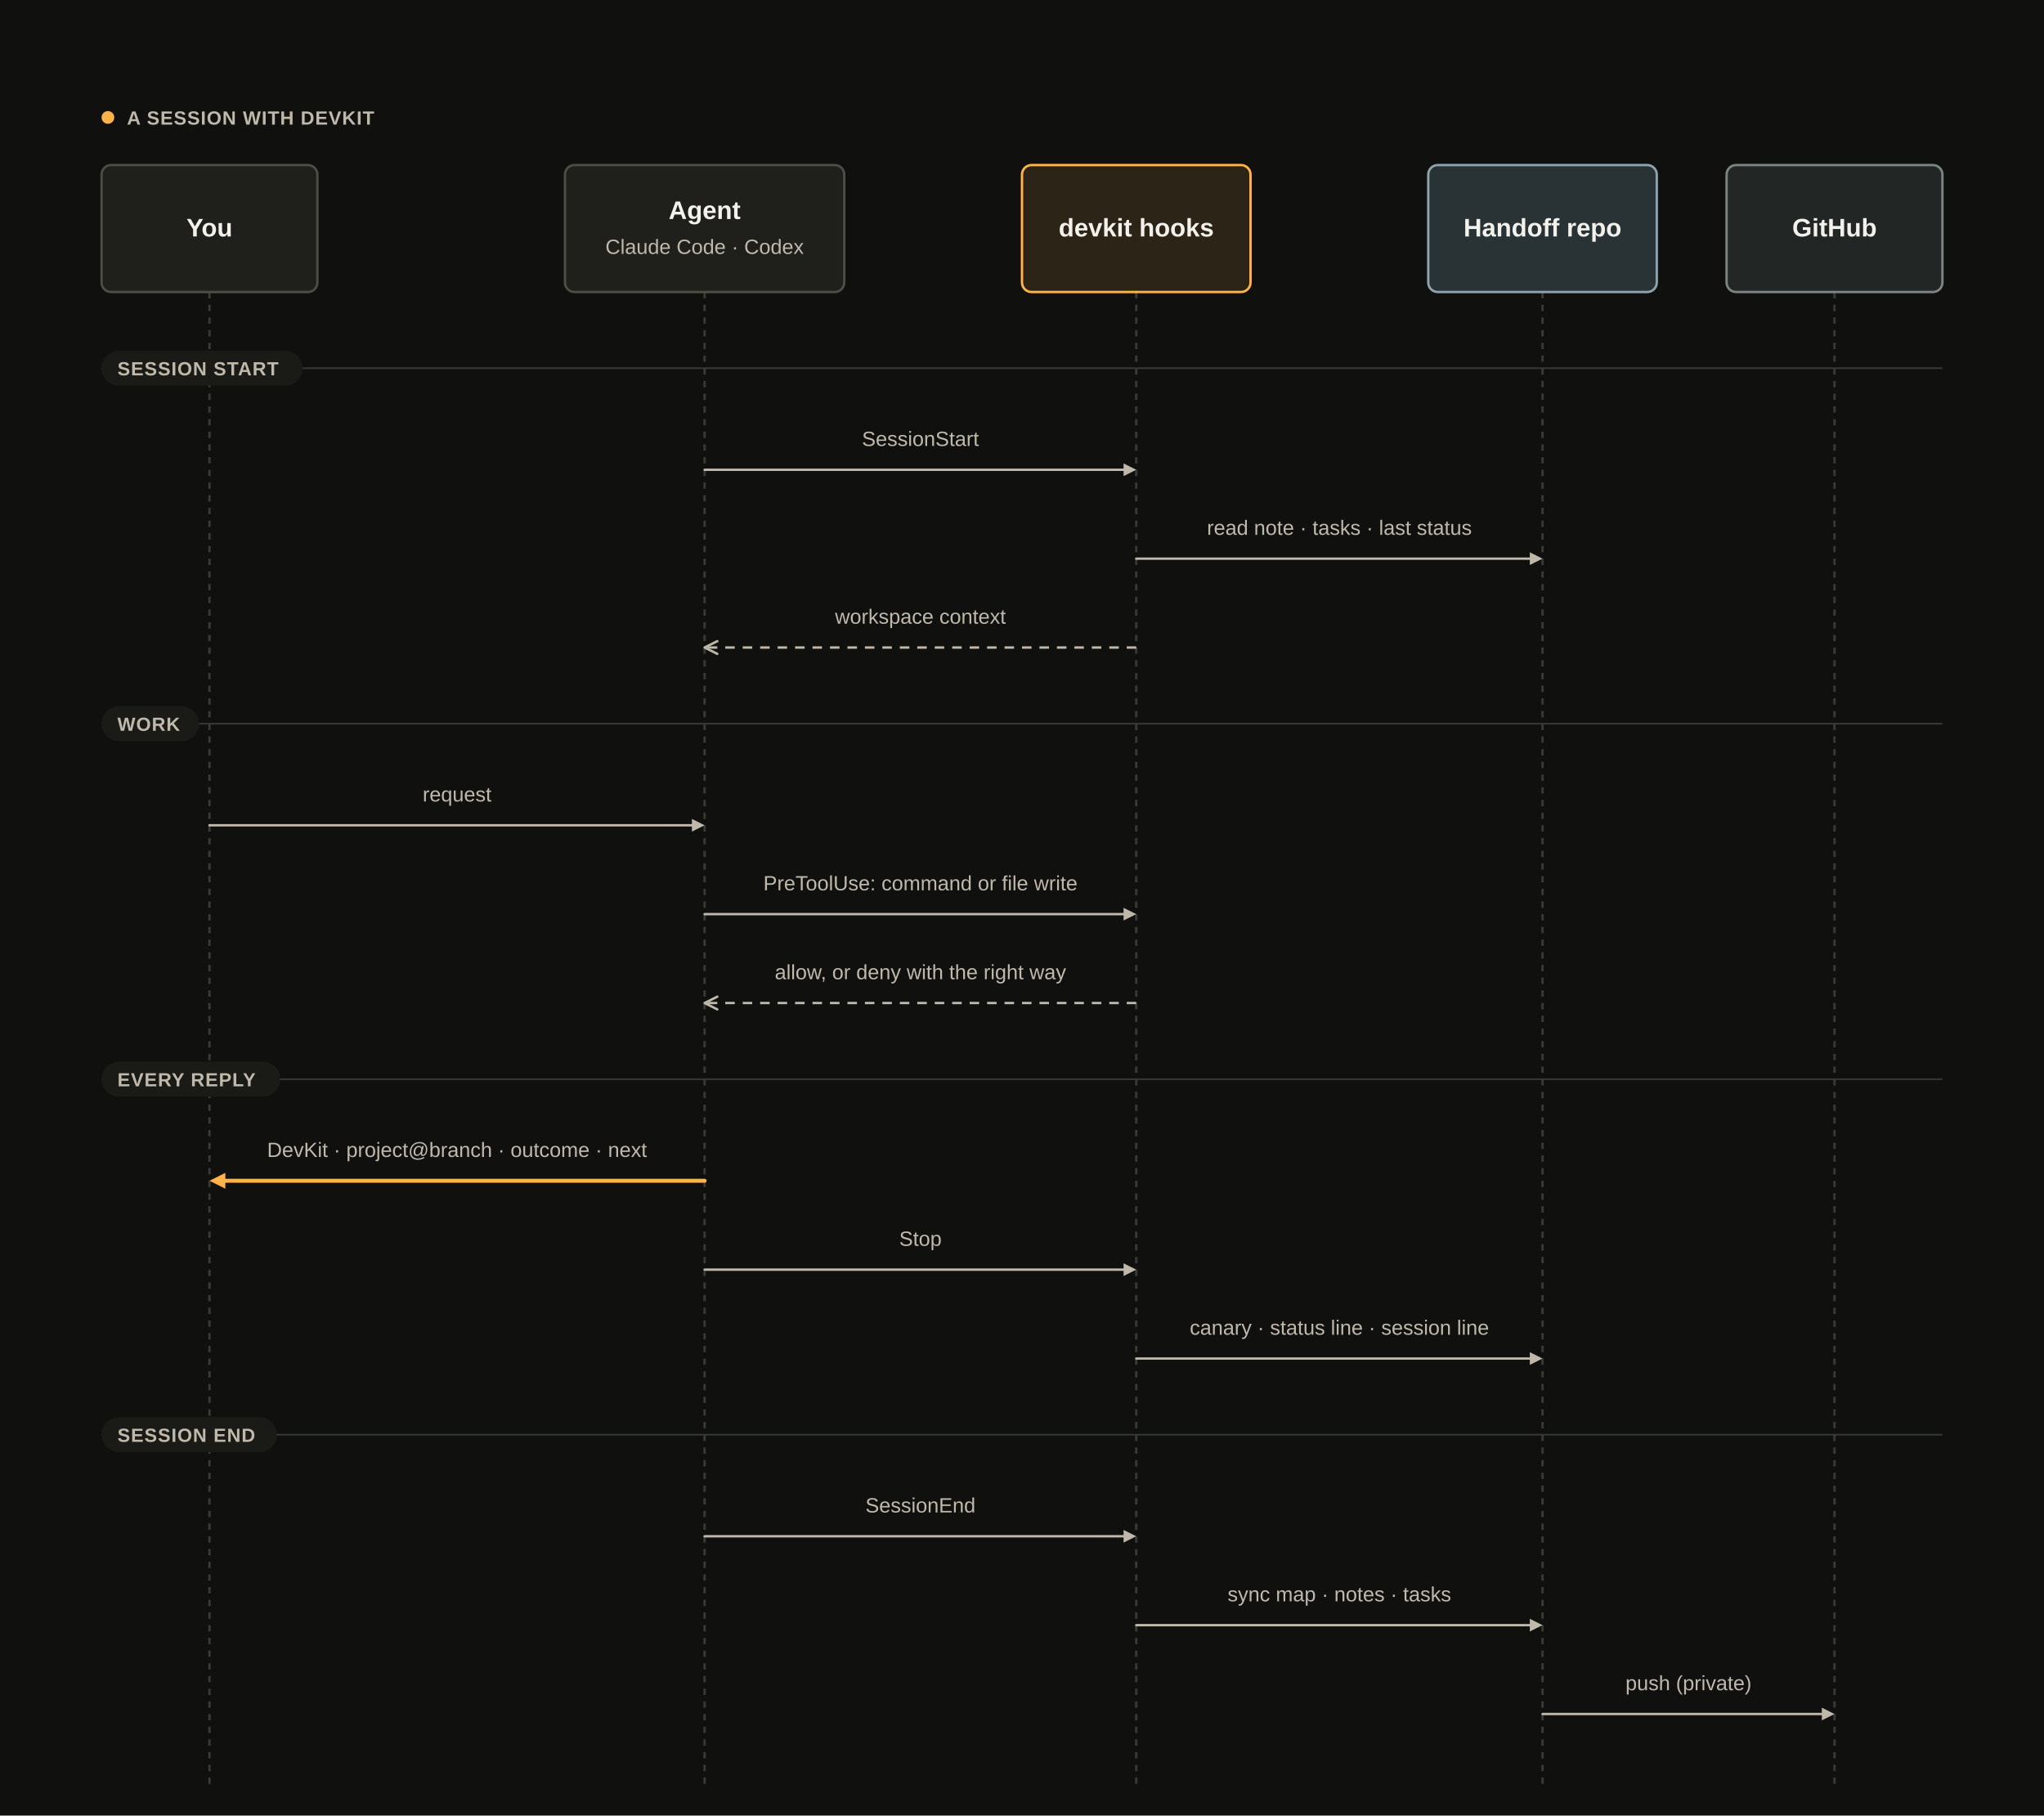
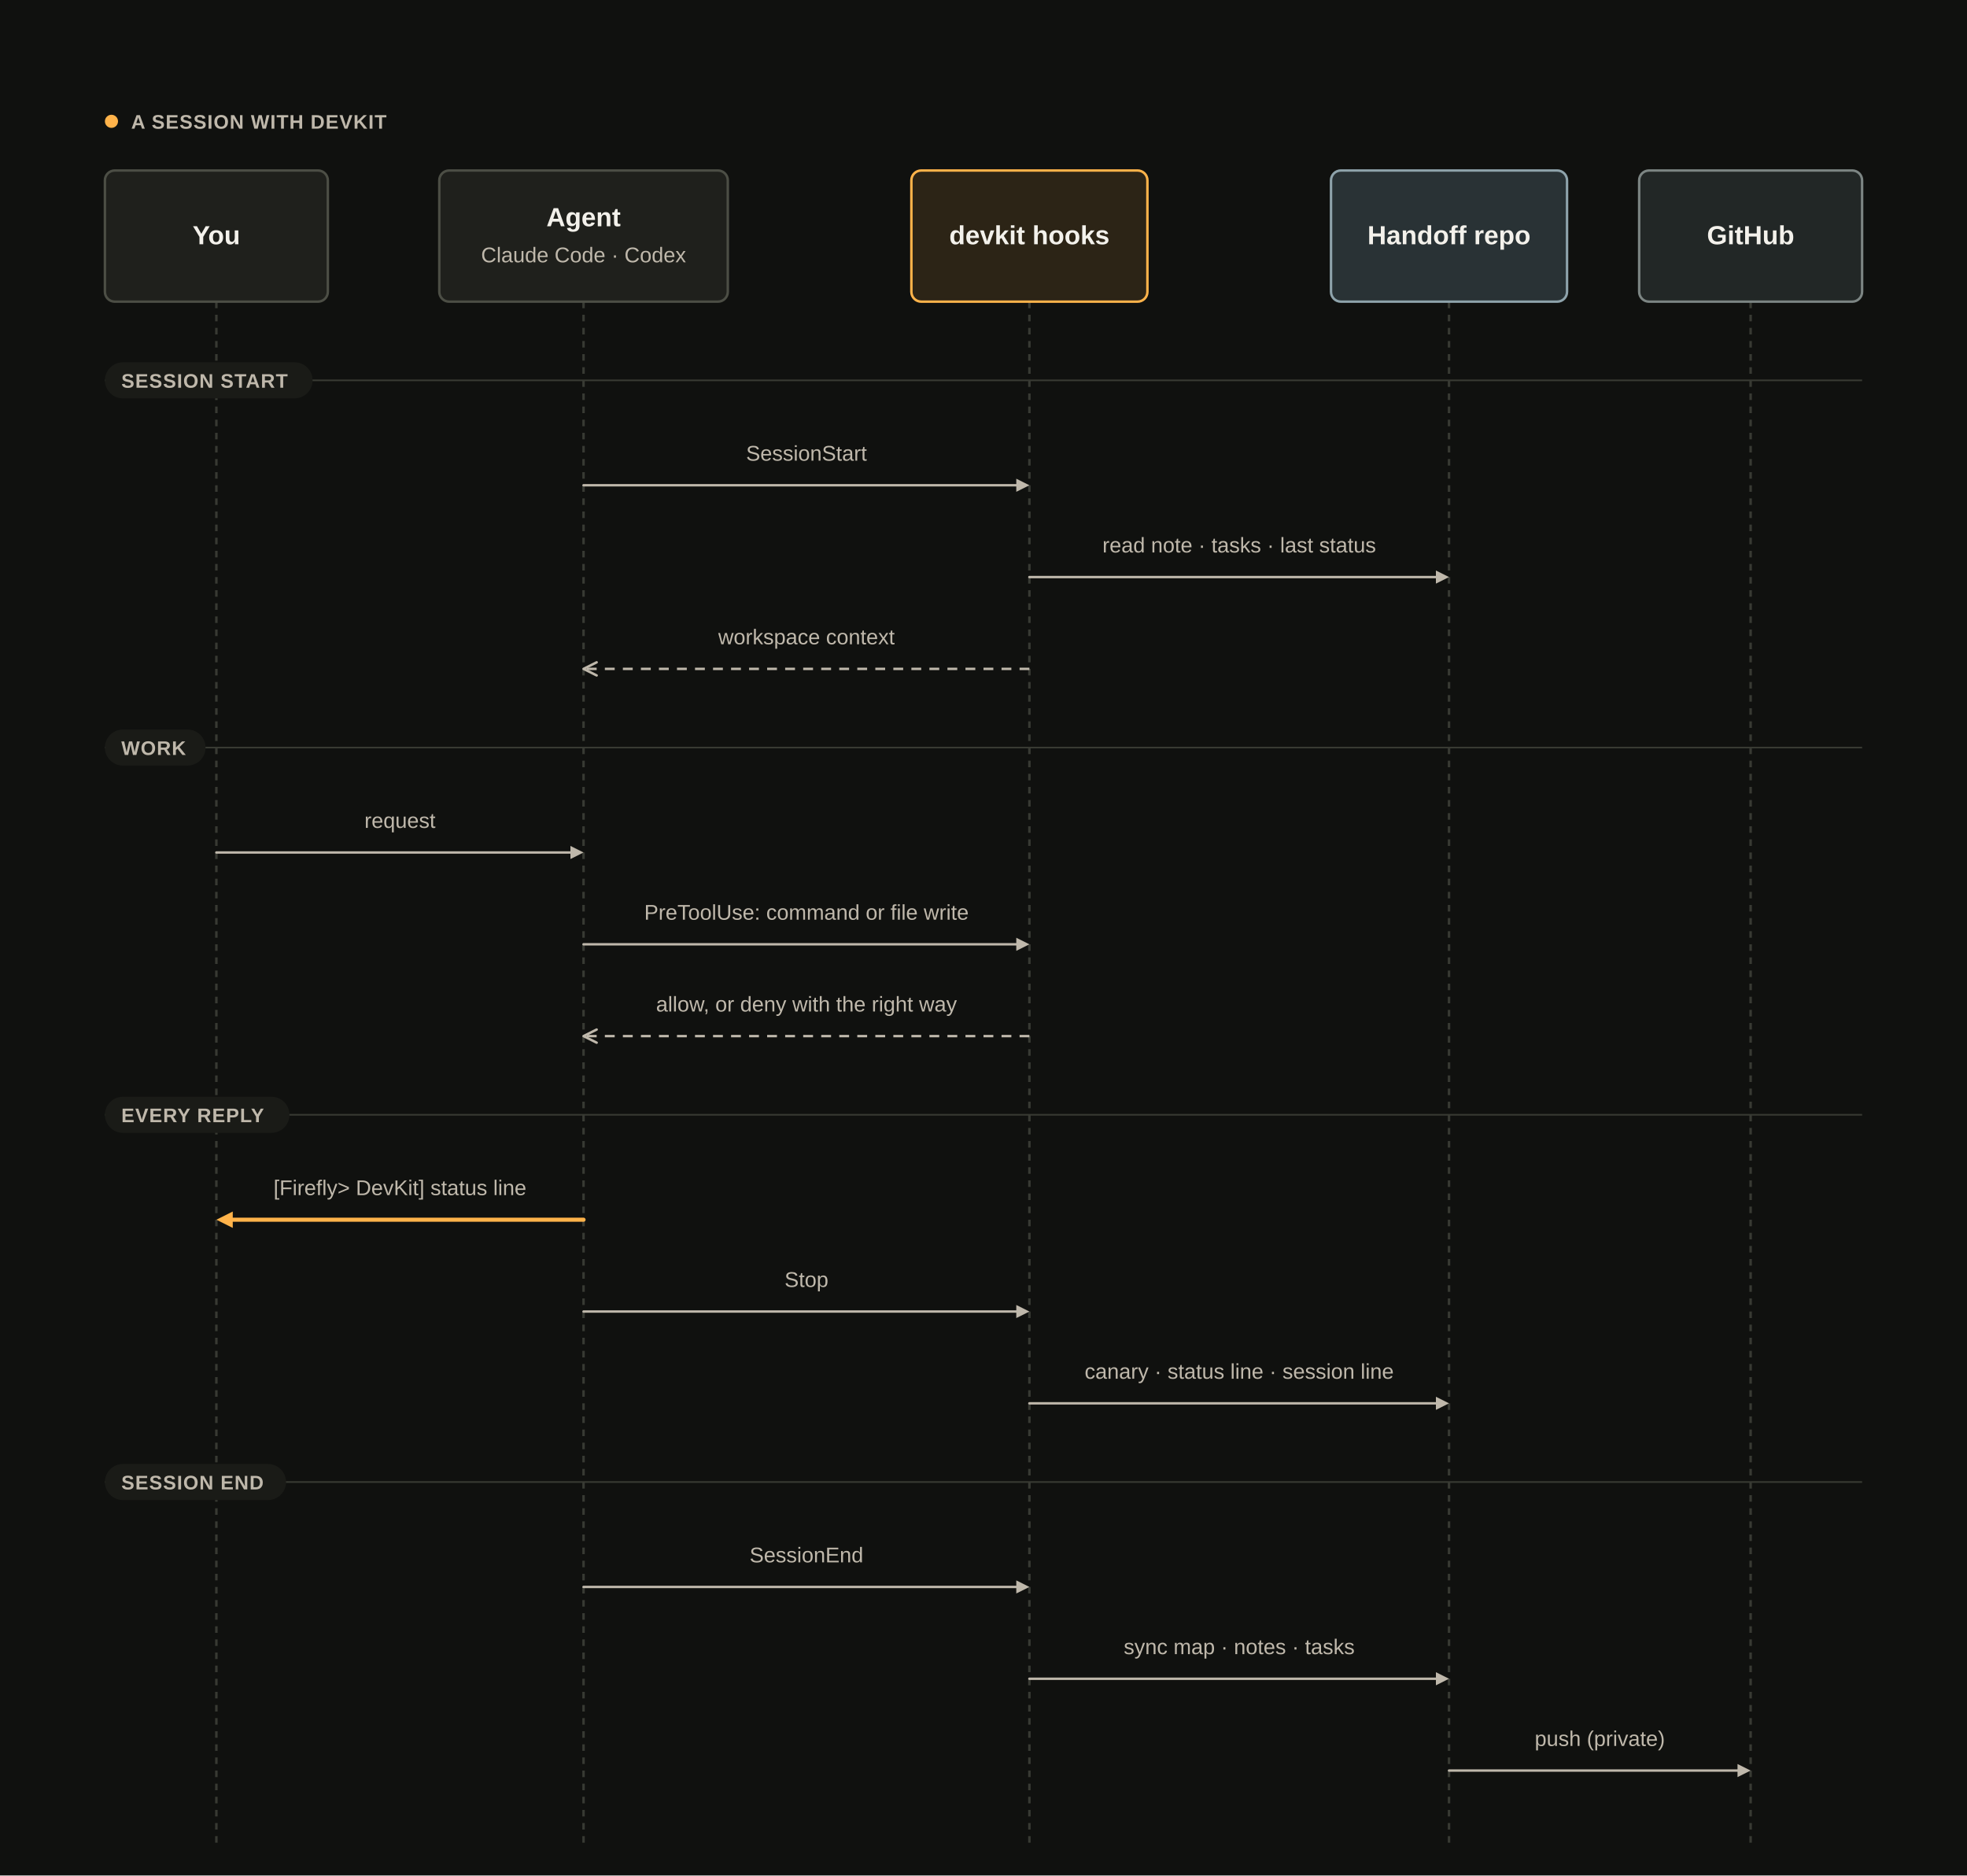
- <svg xmlns="http://www.w3.org/2000/svg" width="1288" height="1144" viewBox="0 0 1288 1144" role="img" aria-labelledby="dk-title dk-desc">
-   <rect width="1288" height="1144" fill="#10110F" />
+ <svg xmlns="http://www.w3.org/2000/svg" width="1200" height="1144" viewBox="0 0 1200 1144" role="img" aria-labelledby="dk-title dk-desc">
+   <rect width="1200" height="1144" fill="#10110F" />
  <g font-family="Manrope, 'Manrope Variable', system-ui, -apple-system, 'Segoe UI', Arial, sans-serif">
    <circle cx="68" cy="74" r="4" fill="#FFB34A" />
    <text x="80" y="78.5" font-size="12" font-weight="600" fill="#BFB8AB" letter-spacing="0.48">A SESSION WITH DEVKIT</text>
    <g transform="translate(132.0,104.0)">
      <line x1="0.0" y1="80.0" x2="0.0" y2="1024.0" stroke="#383A33" stroke-width="1.5" stroke-dasharray="4 4" />
-       <line x1="312.0" y1="80.0" x2="312.0" y2="1024.0" stroke="#383A33" stroke-width="1.5" stroke-dasharray="4 4" />
-       <line x1="584.0" y1="80.0" x2="584.0" y2="1024.0" stroke="#383A33" stroke-width="1.5" stroke-dasharray="4 4" />
-       <line x1="840.0" y1="80.0" x2="840.0" y2="1024.0" stroke="#383A33" stroke-width="1.5" stroke-dasharray="4 4" />
-       <line x1="1024.0" y1="80.0" x2="1024.0" y2="1024.0" stroke="#383A33" stroke-width="1.5" stroke-dasharray="4 4" />
-       <line x1="-68.0" y1="128.0" x2="1092.0" y2="128.0" stroke="#383A33" stroke-width="1" />
-       <line x1="-68.0" y1="352.0" x2="1092.0" y2="352.0" stroke="#383A33" stroke-width="1" />
-       <line x1="-68.0" y1="576.0" x2="1092.0" y2="576.0" stroke="#383A33" stroke-width="1" />
-       <line x1="-68.0" y1="800.0" x2="1092.0" y2="800.0" stroke="#383A33" stroke-width="1" />
+       <line x1="224.0" y1="80.0" x2="224.0" y2="1024.0" stroke="#383A33" stroke-width="1.5" stroke-dasharray="4 4" />
+       <line x1="496.0" y1="80.0" x2="496.0" y2="1024.0" stroke="#383A33" stroke-width="1.5" stroke-dasharray="4 4" />
+       <line x1="752.0" y1="80.0" x2="752.0" y2="1024.0" stroke="#383A33" stroke-width="1.5" stroke-dasharray="4 4" />
+       <line x1="936.0" y1="80.0" x2="936.0" y2="1024.0" stroke="#383A33" stroke-width="1.5" stroke-dasharray="4 4" />
+       <line x1="-68.0" y1="128.0" x2="1004.0" y2="128.0" stroke="#383A33" stroke-width="1" />
+       <line x1="-68.0" y1="352.0" x2="1004.0" y2="352.0" stroke="#383A33" stroke-width="1" />
+       <line x1="-68.0" y1="576.0" x2="1004.0" y2="576.0" stroke="#383A33" stroke-width="1" />
+       <line x1="-68.0" y1="800.0" x2="1004.0" y2="800.0" stroke="#383A33" stroke-width="1" />
      <rect x="-68.0" y="117.0" width="126.7" height="22.0" rx="11" fill="#1A1B17" />
      <text x="-58.0" y="132.5" font-size="12" font-weight="600" fill="#BFB8AB" text-anchor="start" letter-spacing="0.48">SESSION START</text>
-       <path d="M312.0,192.0 L576.5,192.0" fill="none" stroke="#BFB8AB" stroke-width="1.5" stroke-linejoin="round" stroke-linecap="round" />
-       <polygon points="584.0,192.0 576.0,196.0 576.0,188.0" fill="#BFB8AB" />
-       <rect x="401.5" y="162.0" width="93.1" height="22.0" rx="9" fill="#10110F" />
-       <text x="448.0" y="177.0" font-size="13" font-weight="400" fill="#BFB8AB" text-anchor="middle">SessionStart</text>
-       <path d="M584.0,248.0 L832.5,248.0" fill="none" stroke="#BFB8AB" stroke-width="1.5" stroke-linejoin="round" stroke-linecap="round" />
-       <polygon points="840.0,248.0 832.0,252.0 832.0,244.0" fill="#BFB8AB" />
-       <rect x="617.5" y="218.0" width="189.1" height="22.0" rx="9" fill="#10110F" />
-       <text x="712.0" y="233.0" font-size="13" font-weight="400" fill="#BFB8AB" text-anchor="middle">read note · tasks · last status</text>
-       <path d="M584.0,304.0 L312.0,304.0" fill="none" stroke="#BFB8AB" stroke-width="1.5" stroke-linejoin="round" stroke-dasharray="6 5" stroke-linecap="butt" />
-       <polyline points="320.0,300.0 312.0,304.0 320.0,308.0" fill="none" stroke="#BFB8AB" stroke-width="1.5" stroke-linecap="round" stroke-linejoin="round" />
-       <rect x="383.8" y="274.0" width="128.5" height="22.0" rx="9" fill="#10110F" />
-       <text x="448.0" y="289.0" font-size="13" font-weight="400" fill="#BFB8AB" text-anchor="middle">workspace context</text>
+       <path d="M224.0,192.0 L488.5,192.0" fill="none" stroke="#BFB8AB" stroke-width="1.5" stroke-linejoin="round" stroke-linecap="round" />
+       <polygon points="496.0,192.0 488.0,196.0 488.0,188.0" fill="#BFB8AB" />
+       <rect x="313.5" y="162.0" width="93.1" height="22.0" rx="9" fill="#10110F" />
+       <text x="360.0" y="177.0" font-size="13" font-weight="400" fill="#BFB8AB" text-anchor="middle">SessionStart</text>
+       <path d="M496.0,248.0 L744.5,248.0" fill="none" stroke="#BFB8AB" stroke-width="1.5" stroke-linejoin="round" stroke-linecap="round" />
+       <polygon points="752.0,248.0 744.0,252.0 744.0,244.0" fill="#BFB8AB" />
+       <rect x="529.5" y="218.0" width="189.1" height="22.0" rx="9" fill="#10110F" />
+       <text x="624.0" y="233.0" font-size="13" font-weight="400" fill="#BFB8AB" text-anchor="middle">read note · tasks · last status</text>
+       <path d="M496.0,304.0 L224.0,304.0" fill="none" stroke="#BFB8AB" stroke-width="1.5" stroke-linejoin="round" stroke-dasharray="6 5" stroke-linecap="butt" />
+       <polyline points="232.0,300.0 224.0,304.0 232.0,308.0" fill="none" stroke="#BFB8AB" stroke-width="1.5" stroke-linecap="round" stroke-linejoin="round" />
+       <rect x="295.8" y="274.0" width="128.5" height="22.0" rx="9" fill="#10110F" />
+       <text x="360.0" y="289.0" font-size="13" font-weight="400" fill="#BFB8AB" text-anchor="middle">workspace context</text>
      <rect x="-68.0" y="341.0" width="61.4" height="22.0" rx="11" fill="#1A1B17" />
      <text x="-58.0" y="356.5" font-size="12" font-weight="600" fill="#BFB8AB" text-anchor="start" letter-spacing="0.48">WORK</text>
-       <path d="M0.0,416.0 L304.5,416.0" fill="none" stroke="#BFB8AB" stroke-width="1.5" stroke-linejoin="round" stroke-linecap="round" />
-       <polygon points="312.0,416.0 304.0,420.0 304.0,412.0" fill="#BFB8AB" />
-       <rect x="125.3" y="386.0" width="61.4" height="22.0" rx="9" fill="#10110F" />
-       <text x="156.0" y="401.0" font-size="13" font-weight="400" fill="#BFB8AB" text-anchor="middle">request</text>
-       <path d="M312.0,472.0 L576.5,472.0" fill="none" stroke="#BFB8AB" stroke-width="1.5" stroke-linejoin="round" stroke-linecap="round" />
-       <polygon points="584.0,472.0 576.0,476.0 576.0,468.0" fill="#BFB8AB" />
-       <rect x="335.7" y="442.0" width="224.6" height="22.0" rx="9" fill="#10110F" />
-       <text x="448.0" y="457.0" font-size="13" font-weight="400" fill="#BFB8AB" text-anchor="middle">PreToolUse: command or file write</text>
-       <path d="M584.0,528.0 L312.0,528.0" fill="none" stroke="#BFB8AB" stroke-width="1.5" stroke-linejoin="round" stroke-dasharray="6 5" stroke-linecap="butt" />
-       <polyline points="320.0,524.0 312.0,528.0 320.0,532.0" fill="none" stroke="#BFB8AB" stroke-width="1.5" stroke-linecap="round" stroke-linejoin="round" />
-       <rect x="343.6" y="498.0" width="208.9" height="22.0" rx="9" fill="#10110F" />
-       <text x="448.0" y="513.0" font-size="13" font-weight="400" fill="#BFB8AB" text-anchor="middle">allow, or deny with the right way</text>
+       <path d="M0.0,416.0 L216.5,416.0" fill="none" stroke="#BFB8AB" stroke-width="1.5" stroke-linejoin="round" stroke-linecap="round" />
+       <polygon points="224.0,416.0 216.0,420.0 216.0,412.0" fill="#BFB8AB" />
+       <rect x="81.3" y="386.0" width="61.4" height="22.0" rx="9" fill="#10110F" />
+       <text x="112.0" y="401.0" font-size="13" font-weight="400" fill="#BFB8AB" text-anchor="middle">request</text>
+       <path d="M224.0,472.0 L488.5,472.0" fill="none" stroke="#BFB8AB" stroke-width="1.5" stroke-linejoin="round" stroke-linecap="round" />
+       <polygon points="496.0,472.0 488.0,476.0 488.0,468.0" fill="#BFB8AB" />
+       <rect x="247.7" y="442.0" width="224.6" height="22.0" rx="9" fill="#10110F" />
+       <text x="360.0" y="457.0" font-size="13" font-weight="400" fill="#BFB8AB" text-anchor="middle">PreToolUse: command or file write</text>
+       <path d="M496.0,528.0 L224.0,528.0" fill="none" stroke="#BFB8AB" stroke-width="1.5" stroke-linejoin="round" stroke-dasharray="6 5" stroke-linecap="butt" />
+       <polyline points="232.0,524.0 224.0,528.0 232.0,532.0" fill="none" stroke="#BFB8AB" stroke-width="1.5" stroke-linecap="round" stroke-linejoin="round" />
+       <rect x="255.6" y="498.0" width="208.9" height="22.0" rx="9" fill="#10110F" />
+       <text x="360.0" y="513.0" font-size="13" font-weight="400" fill="#BFB8AB" text-anchor="middle">allow, or deny with the right way</text>
      <rect x="-68.0" y="565.0" width="112.6" height="22.0" rx="11" fill="#1A1B17" />
      <text x="-58.0" y="580.5" font-size="12" font-weight="600" fill="#BFB8AB" text-anchor="start" letter-spacing="0.48">EVERY REPLY</text>
-       <path d="M312.0,640.0 L9.5,640.0" fill="none" stroke="#FFB34A" stroke-width="2.5" stroke-linejoin="round" stroke-linecap="round" />
+       <path d="M224.0,640.0 L9.5,640.0" fill="none" stroke="#FFB34A" stroke-width="2.5" stroke-linejoin="round" stroke-linecap="round" />
      <polygon points="0.0,640.0 10.0,635.0 10.0,645.0" fill="#FFB34A" />
-       <rect x="24.0" y="610.0" width="264.0" height="22.0" rx="9" fill="#10110F" />
-       <text x="156.0" y="625.0" font-size="13" font-weight="400" fill="#BFB8AB" text-anchor="middle">DevKit · project@branch · outcome · next</text>
-       <path d="M312.0,696.0 L576.5,696.0" fill="none" stroke="#BFB8AB" stroke-width="1.5" stroke-linejoin="round" stroke-linecap="round" />
-       <polygon points="584.0,696.0 576.0,700.0 576.0,692.0" fill="#BFB8AB" />
-       <rect x="426.0" y="666.0" width="44.0" height="22.0" rx="9" fill="#10110F" />
-       <text x="448.0" y="681.0" font-size="13" font-weight="400" fill="#BFB8AB" text-anchor="middle">Stop</text>
-       <path d="M584.0,752.0 L832.5,752.0" fill="none" stroke="#BFB8AB" stroke-width="1.5" stroke-linejoin="round" stroke-linecap="round" />
-       <polygon points="840.0,752.0 832.0,756.0 832.0,748.0" fill="#BFB8AB" />
-       <rect x="606.1" y="722.0" width="211.8" height="22.0" rx="9" fill="#10110F" />
-       <text x="712.0" y="737.0" font-size="13" font-weight="400" fill="#BFB8AB" text-anchor="middle">canary · status line · session line</text>
+       <rect x="23.3" y="610.0" width="177.4" height="22.0" rx="9" fill="#10110F" />
+       <text x="112.0" y="625.0" font-size="13" font-weight="400" fill="#BFB8AB" text-anchor="middle">[Firefly&gt; DevKit] status line</text>
+       <path d="M224.0,696.0 L488.5,696.0" fill="none" stroke="#BFB8AB" stroke-width="1.5" stroke-linejoin="round" stroke-linecap="round" />
+       <polygon points="496.0,696.0 488.0,700.0 488.0,692.0" fill="#BFB8AB" />
+       <rect x="338.0" y="666.0" width="44.0" height="22.0" rx="9" fill="#10110F" />
+       <text x="360.0" y="681.0" font-size="13" font-weight="400" fill="#BFB8AB" text-anchor="middle">Stop</text>
+       <path d="M496.0,752.0 L744.5,752.0" fill="none" stroke="#BFB8AB" stroke-width="1.5" stroke-linejoin="round" stroke-linecap="round" />
+       <polygon points="752.0,752.0 744.0,756.0 744.0,748.0" fill="#BFB8AB" />
+       <rect x="518.1" y="722.0" width="211.8" height="22.0" rx="9" fill="#10110F" />
+       <text x="624.0" y="737.0" font-size="13" font-weight="400" fill="#BFB8AB" text-anchor="middle">canary · status line · session line</text>
      <rect x="-68.0" y="789.0" width="110.5" height="22.0" rx="11" fill="#1A1B17" />
      <text x="-58.0" y="804.5" font-size="12" font-weight="600" fill="#BFB8AB" text-anchor="start" letter-spacing="0.48">SESSION END</text>
-       <path d="M312.0,864.0 L576.5,864.0" fill="none" stroke="#BFB8AB" stroke-width="1.5" stroke-linejoin="round" stroke-linecap="round" />
-       <polygon points="584.0,864.0 576.0,868.0 576.0,860.0" fill="#BFB8AB" />
-       <rect x="403.7" y="834.0" width="88.5" height="22.0" rx="9" fill="#10110F" />
-       <text x="448.0" y="849.0" font-size="13" font-weight="400" fill="#BFB8AB" text-anchor="middle">SessionEnd</text>
-       <path d="M584.0,920.0 L832.5,920.0" fill="none" stroke="#BFB8AB" stroke-width="1.5" stroke-linejoin="round" stroke-linecap="round" />
-       <polygon points="840.0,920.0 832.0,924.0 832.0,916.0" fill="#BFB8AB" />
-       <rect x="631.2" y="890.0" width="161.7" height="22.0" rx="9" fill="#10110F" />
-       <text x="712.0" y="905.0" font-size="13" font-weight="400" fill="#BFB8AB" text-anchor="middle">sync map · notes · tasks</text>
-       <path d="M840.0,976.0 L1016.5,976.0" fill="none" stroke="#BFB8AB" stroke-width="1.5" stroke-linejoin="round" stroke-linecap="round" />
-       <polygon points="1024.0,976.0 1016.0,980.0 1016.0,972.0" fill="#BFB8AB" />
-       <rect x="882.4" y="946.0" width="99.1" height="22.0" rx="9" fill="#10110F" />
-       <text x="932.0" y="961.0" font-size="13" font-weight="400" fill="#BFB8AB" text-anchor="middle">push (private)</text>
+       <path d="M224.0,864.0 L488.5,864.0" fill="none" stroke="#BFB8AB" stroke-width="1.5" stroke-linejoin="round" stroke-linecap="round" />
+       <polygon points="496.0,864.0 488.0,868.0 488.0,860.0" fill="#BFB8AB" />
+       <rect x="315.7" y="834.0" width="88.5" height="22.0" rx="9" fill="#10110F" />
+       <text x="360.0" y="849.0" font-size="13" font-weight="400" fill="#BFB8AB" text-anchor="middle">SessionEnd</text>
+       <path d="M496.0,920.0 L744.5,920.0" fill="none" stroke="#BFB8AB" stroke-width="1.5" stroke-linejoin="round" stroke-linecap="round" />
+       <polygon points="752.0,920.0 744.0,924.0 744.0,916.0" fill="#BFB8AB" />
+       <rect x="543.2" y="890.0" width="161.7" height="22.0" rx="9" fill="#10110F" />
+       <text x="624.0" y="905.0" font-size="13" font-weight="400" fill="#BFB8AB" text-anchor="middle">sync map · notes · tasks</text>
+       <path d="M752.0,976.0 L928.5,976.0" fill="none" stroke="#BFB8AB" stroke-width="1.5" stroke-linejoin="round" stroke-linecap="round" />
+       <polygon points="936.0,976.0 928.0,980.0 928.0,972.0" fill="#BFB8AB" />
+       <rect x="794.4" y="946.0" width="99.1" height="22.0" rx="9" fill="#10110F" />
+       <text x="844.0" y="961.0" font-size="13" font-weight="400" fill="#BFB8AB" text-anchor="middle">push (private)</text>
      <rect x="-68.0" y="0.0" width="136.0" height="80.0" rx="6.0" fill="#1F201C" stroke="#4C4E45" stroke-width="1.5" />
      <text x="0.0" y="45.0" font-size="16" font-weight="600" fill="#F3F1EB" text-anchor="middle">You</text>
-       <rect x="224.0" y="0.0" width="176.0" height="80.0" rx="6.0" fill="#1F201C" stroke="#4C4E45" stroke-width="1.5" />
-       <text x="312.0" y="34.0" font-size="16" font-weight="600" fill="#F3F1EB" text-anchor="middle">Agent</text>
-       <text x="312.0" y="56.0" font-size="13" font-weight="400" fill="#BFB8AB" text-anchor="middle">Claude Code · Codex</text>
-       <rect x="512.0" y="0.0" width="144.0" height="80.0" rx="6.0" fill="#2C2416" stroke="#FFB34A" stroke-width="1.5" />
-       <text x="584.0" y="45.0" font-size="16" font-weight="600" fill="#F3F1EB" text-anchor="middle">devkit hooks</text>
-       <rect x="768.0" y="0.0" width="144.0" height="80.0" rx="6.0" fill="#293235" stroke="#8EA3AB" stroke-width="1.5" />
-       <text x="840.0" y="45.0" font-size="16" font-weight="600" fill="#F3F1EB" text-anchor="middle">Handoff repo</text>
-       <rect x="956.0" y="0.0" width="136.0" height="80.0" rx="6.0" fill="#222726" stroke="#7C8583" stroke-width="1.5" />
-       <text x="1024.0" y="45.0" font-size="16" font-weight="600" fill="#F3F1EB" text-anchor="middle">GitHub</text>
+       <rect x="136.0" y="0.0" width="176.0" height="80.0" rx="6.0" fill="#1F201C" stroke="#4C4E45" stroke-width="1.5" />
+       <text x="224.0" y="34.0" font-size="16" font-weight="600" fill="#F3F1EB" text-anchor="middle">Agent</text>
+       <text x="224.0" y="56.0" font-size="13" font-weight="400" fill="#BFB8AB" text-anchor="middle">Claude Code · Codex</text>
+       <rect x="424.0" y="0.0" width="144.0" height="80.0" rx="6.0" fill="#2C2416" stroke="#FFB34A" stroke-width="1.5" />
+       <text x="496.0" y="45.0" font-size="16" font-weight="600" fill="#F3F1EB" text-anchor="middle">devkit hooks</text>
+       <rect x="680.0" y="0.0" width="144.0" height="80.0" rx="6.0" fill="#293235" stroke="#8EA3AB" stroke-width="1.5" />
+       <text x="752.0" y="45.0" font-size="16" font-weight="600" fill="#F3F1EB" text-anchor="middle">Handoff repo</text>
+       <rect x="868.0" y="0.0" width="136.0" height="80.0" rx="6.0" fill="#222726" stroke="#7C8583" stroke-width="1.5" />
+       <text x="936.0" y="45.0" font-size="16" font-weight="600" fill="#F3F1EB" text-anchor="middle">GitHub</text>
    </g>
  </g>
</svg>
